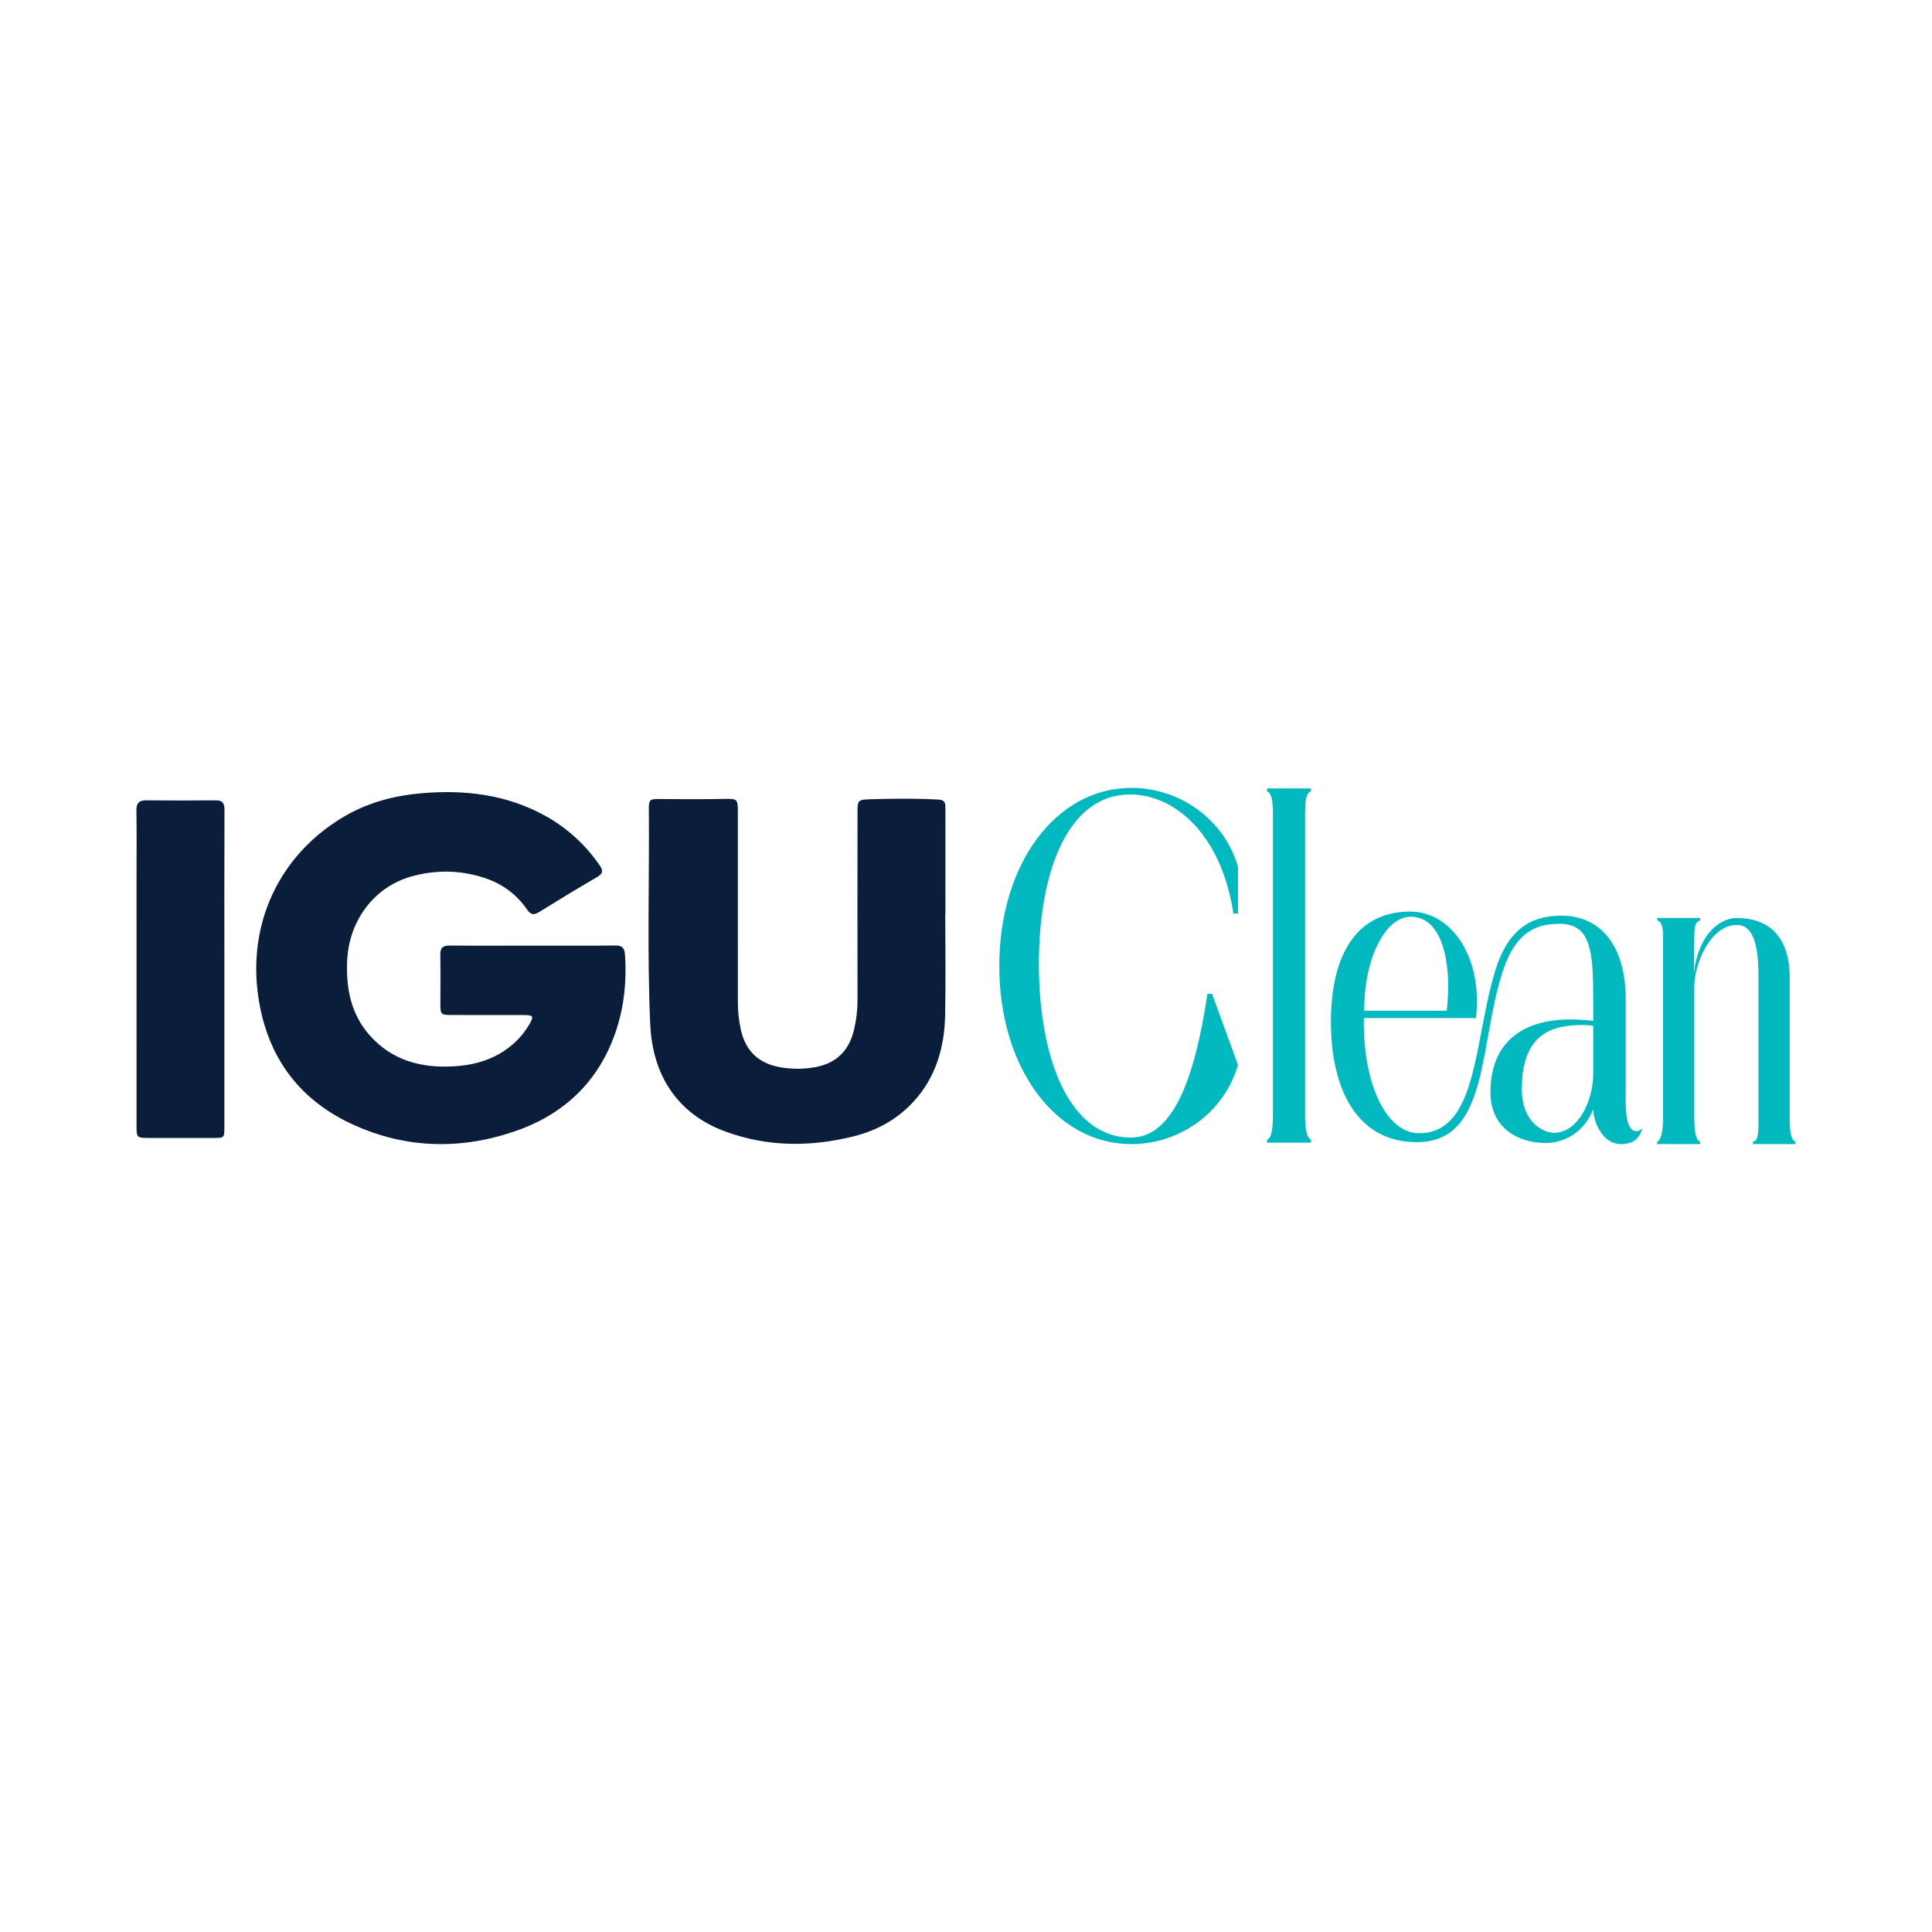
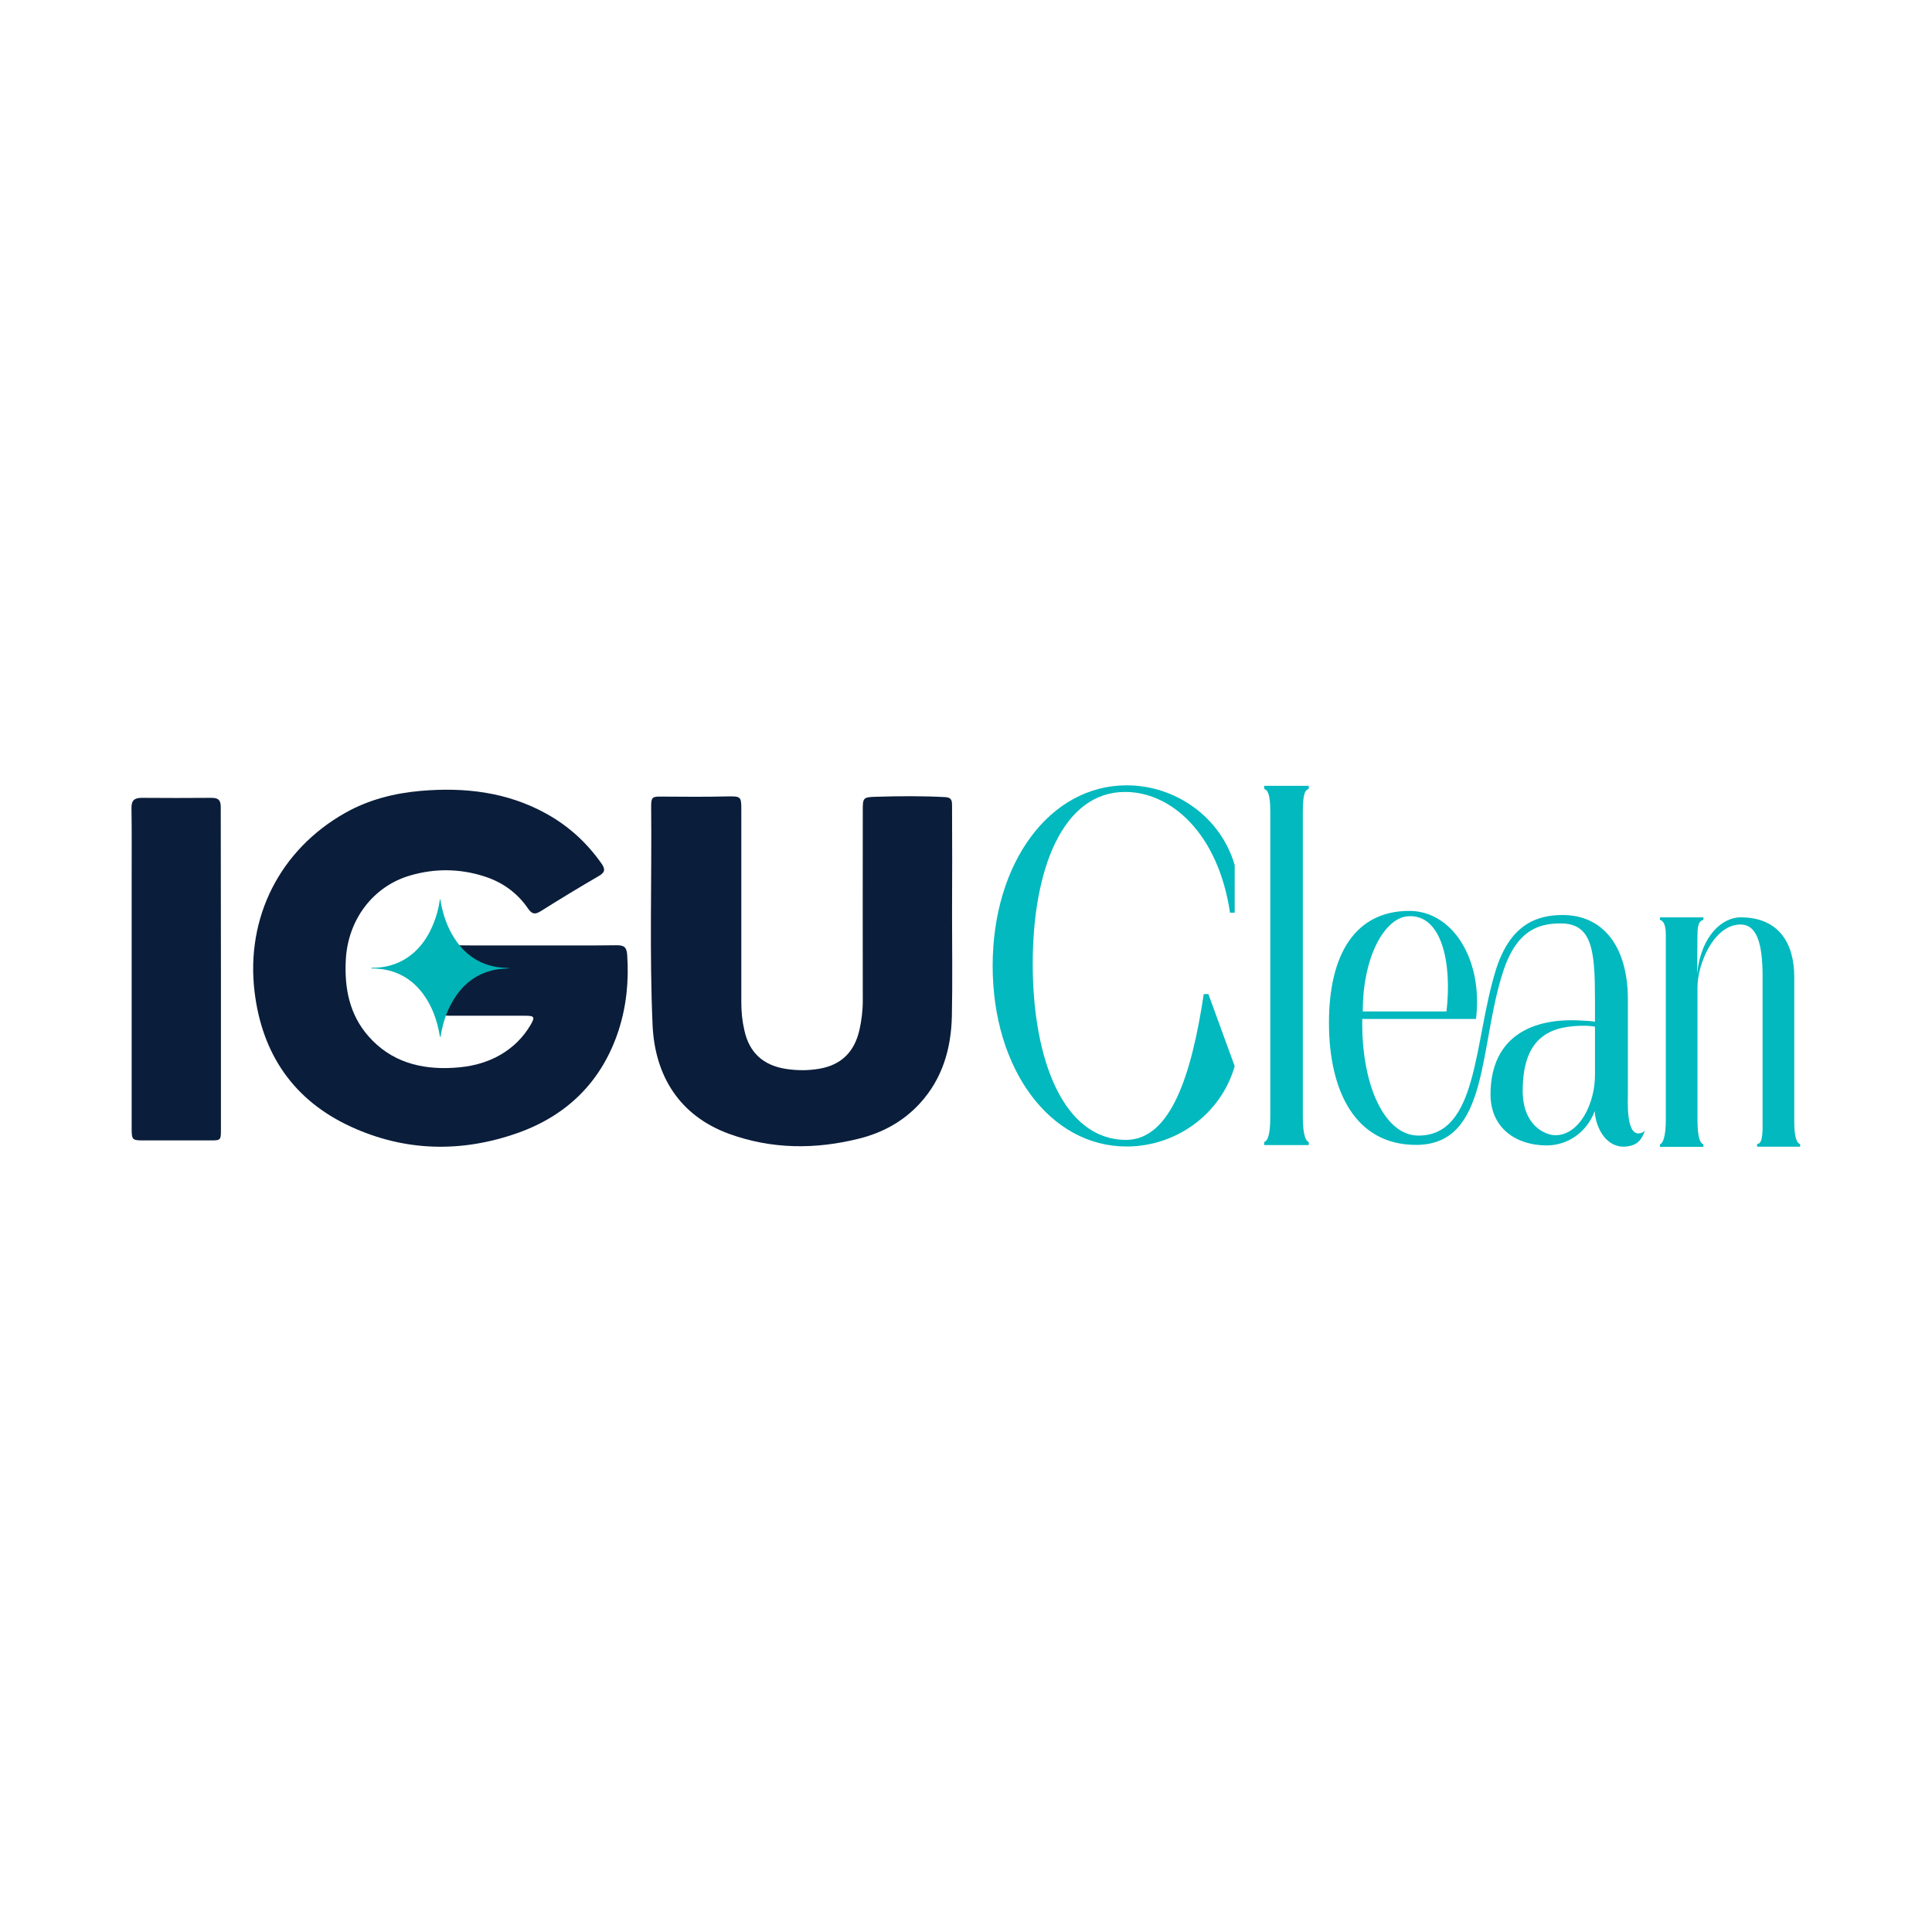
<svg xmlns="http://www.w3.org/2000/svg" version="1.1" id="Camada_1" x="0px" y="0px" viewBox="0 0 1080 1080" style="enable-background:new 0 0 1080 1080;" xml:space="preserve">
  <style type="text/css">
	.st0{fill:#01B9BE;}
	.st1{fill:#0A1D3A;}
+ 	.st2{fill:#00B3B6;}
</style>
  <g>
    <g>
-       <path class="st0" d="M632.45,440.44c27.25,0,51.94,17.77,59.58,44v26.23h-2.55c-6.62-44-32.59-66.56-57.8-66.56    c-34.63,0-50.93,42.87-50.93,94.77c0,52.46,16.8,97.02,51.44,97.02c24.7,0,36.16-36.38,42.78-80.38h2.55l14.51,39.77    c-7.64,26.51-32.34,44.28-59.58,44.28c-42.27,0-73.84-42.59-73.84-99.56C558.61,483.03,590.18,440.44,632.45,440.44z" />
-       <path class="st0" d="M708.28,440.72h24.56v1.69c-1.65,0.57-3.3,1.7-3.3,12.43v168.38c0,10.17,1.65,13.28,3.3,13.84v1.7h-24.56    v-1.7c1.65-0.56,3.3-3.11,3.3-13.84V454.84c0-10.17-1.65-11.87-3.3-12.43V440.72z" />
+       <path class="st0" d="M629.8,439c27.6,0,52.7,18,60.4,44.6v26.6h-2.6c-6.7-44.6-33.1-67.5-58.6-67.5c-35.1,0-51.7,43.5-51.7,96.1    c0,53.2,17,98.4,52.2,98.4c25.1,0,36.7-36.9,43.4-81.5h2.6l14.7,40.3c-7.7,26.9-32.8,44.9-60.4,44.9c-42.9,0-74.9-43.2-74.9-101    C554.9,482.2,586.9,439,629.8,439z" />
+       <path class="st0" d="M706.7,439.3h24.9v1.7c-1.7,0.6-3.3,1.7-3.3,12.6v170.8c0,10.3,1.7,13.5,3.3,14v1.7h-24.9v-1.7    c1.7-0.6,3.4-3.2,3.4-14V453.6c0-10.3-1.7-12-3.4-12.6V439.3z" />
      <g>
-         <path class="st0" d="M883.11,570.03c3.13,0.23,5.85,0.23,7.52,0.68v-11.86c0-26.92-1.25-42.43-18.8-42.43     c-11.07,0-24.02,2.74-31.75,26.46c-13.58,41.29-7.52,95.59-48.04,95.59c-33.42,0-48.04-29.43-48.04-67.3     c0-37.87,14.62-61.6,44.28-61.6c23.81,0,40.73,26.69,36.76,59.55h-62.66v2.51c0,35.59,12.95,61.83,30.91,61.83     c33,0,30.49-51.79,42.61-91.03c7.94-25.78,22.98-30.57,36.97-30.57c21.72,0,35.92,16.65,35.92,46.77v50.88     c0,4.79-1.04,22.81,5.85,22.81c1.46,0,2.72-0.68,3.55-1.6c-1.67,5.02-4.18,7.99-9.61,8.67c-2.93,0.46-5.64,0-7.94-1.14     c-6.27-3.19-9.82-11.64-10.03-18.25c-4.6,12.09-15.25,18.94-26.53,18.94c-16.08,0-30.91-8.9-30.91-28.29     C833.19,578.47,856.59,568.43,883.11,570.03z M808.75,565.01c3.13-27.15-2.72-53.84-21.3-52.47     c-12.53,0.91-24.86,21.67-24.86,52.47H808.75z M868.7,633.23c13.37,0,21.93-17.57,21.93-33.08v-26.69     c-1.46-0.23-3.34-0.46-5.64-0.46c-16.71,0-34.26,4.11-34.26,35.82C850.74,628.44,863.69,633.23,868.7,633.23z" />
-         <path class="st0" d="M926.39,513.17h24v1.37c-1.64,0.46-3.28,1.37-3.28,8.21l-0.21,21.45c2.26-21.45,14.16-31.03,24-31.03     c21.34,0,29.54,14.6,29.54,32.85v79.85c0,9.35,1.64,11.86,3.28,12.32v1.37h-23.8v-1.37c1.44-0.46,3.28-0.46,3.08-11.64v-80.99     c0-19.16-3.69-28.52-12.1-28.52c-14.57,0-23.8,21.45-23.8,34.68v73.01c0,10.27,1.64,13,3.28,13.46v1.37h-24v-1.37     c1.64-0.46,3.28-4.33,3.28-13.46V522.75c0-6.16-1.64-7.76-3.28-8.21V513.17z" />
+         <path class="st0" d="M884,570.5c3.2,0.2,5.9,0.2,7.6,0.7v-12c0-27.3-1.3-43-19.1-43c-11.2,0-24.4,2.8-32.2,26.8     c-13.8,41.9-7.6,97-48.7,97c-33.9,0-48.7-29.9-48.7-68.3c0-38.4,14.8-62.5,44.9-62.5c24.2,0,41.3,27.1,37.3,60.4h-63.6v2.5     c0,36.1,13.1,62.7,31.4,62.7c33.5,0,30.9-52.5,43.2-92.3c8.1-26.1,23.3-31,37.5-31c22,0,36.4,16.9,36.4,47.4v51.6     c0,4.9-1.1,23.1,5.9,23.1c1.5,0,2.8-0.7,3.6-1.6c-1.7,5.1-4.2,8.1-9.7,8.8c-3,0.5-5.7,0-8.1-1.2c-6.4-3.2-10-11.8-10.2-18.5     c-4.7,12.3-15.5,19.2-26.9,19.2c-16.3,0-31.4-9-31.4-28.7C833.4,579,857.1,568.8,884,570.5z M808.6,565.4     c3.2-27.5-2.8-54.6-21.6-53.2c-12.7,0.9-25.2,22-25.2,53.2H808.6z M869.4,634.6c13.6,0,22.2-17.8,22.2-33.6v-27.1     c-1.5-0.2-3.4-0.5-5.7-0.5c-16.9,0-34.7,4.2-34.7,36.3C851.2,629.7,864.3,634.6,869.4,634.6z" />
+         <path class="st0" d="M927.9,512.8h24.3v1.4c-1.7,0.5-3.3,1.4-3.3,8.3l-0.2,21.8c2.3-21.8,14.4-31.5,24.3-31.5     c21.6,0,30,14.8,30,33.3v81c0,9.5,1.7,12,3.3,12.5v1.4h-24.1v-1.4c1.5-0.5,3.3-0.5,3.1-11.8v-82.1c0-19.4-3.7-28.9-12.3-28.9     c-14.8,0-24.1,21.8-24.1,35.2v74c0,10.4,1.7,13.2,3.3,13.7v1.4h-24.3v-1.4c1.7-0.5,3.3-4.4,3.3-13.7V522.5c0-6.2-1.7-7.9-3.3-8.3     V512.8z" />
      </g>
    </g>
    <g>
-       <path class="st1" d="M297.92,528.61c15.29,0,30.58,0.1,45.87-0.07c4-0.05,5.33,1.18,5.6,5.31c0.96,14.29-0.41,28.29-4.86,41.86    c-9.14,27.84-28.17,46.54-55.4,56.22c-30.84,10.96-62.01,10.35-91.88-3.32c-31.61-14.47-49.14-40.01-53.26-74.48    c-4.89-40.97,14.1-78.35,49.95-98.57c12.89-7.27,27.04-10.88,41.69-12.13c24.07-2.07,47.39,0.63,68.97,12.51    c12.35,6.8,22.47,16.08,30.55,27.65c2.1,3,2.01,4.72-1.38,6.7c-10.87,6.32-21.61,12.85-32.29,19.49c-3.05,1.9-4.77,1.68-6.91-1.43    c-6.02-8.76-14.34-14.65-24.48-17.84c-13.44-4.22-27.01-4.33-40.51-0.44c-20.4,5.88-34.38,24.4-35.49,46.65    c-0.77,15.48,1.95,30.01,12.54,41.99c12.45,14.08,28.77,18.42,46.86,17.39c9.2-0.52,18.06-2.52,26.17-7.3    c6.82-4.02,12.24-9.34,16.22-16.13c2.67-4.57,2.26-5.24-2.91-5.25c-13.57-0.02-27.15,0-40.72-0.02c-5.73-0.01-6.07-0.35-6.08-6.07    c-0.02-9.14,0.18-18.29-0.04-27.43c-0.1-4.17,1.46-5.4,5.51-5.35C267.05,528.73,282.48,528.62,297.92,528.61z" />
-       <path class="st1" d="M528.41,511.05c0,18.86,0.31,37.73-0.09,56.58c-0.38,17.88-5.11,34.45-17.51,48.04    c-9.14,10.01-20.6,16.3-33.6,19.54c-24.09,6.02-48.15,5.96-71.65-2.65c-27.18-9.95-40.82-31.81-42.07-59.89    c-1.81-40.26-0.44-80.56-0.78-120.84c-0.04-4.77,0.8-5.22,5.55-5.17c12.26,0.12,24.53,0.17,36.79-0.07    c6.88-0.13,7.41,0.06,7.41,6.84c0.01,35.58,0.04,71.15,0.01,106.73c-0.01,5.17,0.53,10.25,1.63,15.3    c2.69,12.34,10.33,19.3,22.74,21.25c6.27,0.99,12.49,0.98,18.75-0.14c12.08-2.16,19.16-9.4,21.88-21.2    c1.23-5.31,1.88-10.66,1.88-16.13c-0.05-34.86-0.02-69.73,0-104.59c0-7.31,0.03-7.66,7.38-7.87c12.7-0.37,25.41-0.52,38.12,0.21    c3.63,0.21,3.64,2.33,3.64,4.91c-0.02,19.72-0.01,39.44-0.01,59.15C528.45,511.05,528.43,511.05,528.41,511.05z" />
-       <path class="st1" d="M125.43,542.02c0,29.28,0,58.56,0,87.83c0,6.27-0.02,6.28-6.09,6.28c-11.85,0-23.71,0-35.56-0.01    c-7.41,0-7.45-0.01-7.45-7.29c-0.01-45.85-0.01-91.69-0.01-137.54c0-12.71,0.14-25.42-0.06-38.13c-0.07-4.3,1.52-5.83,5.73-5.78    c12.84,0.15,25.69,0.14,38.53,0.01c4.05-0.04,4.99,1.78,4.97,5.5C125.38,482.6,125.43,512.31,125.43,542.02z" />
+       <path class="st1" d="M298.4,528.5c15.5,0,31,0.1,46.5-0.1c4.1,0,5.4,1.2,5.7,5.4c1,14.5-0.4,28.7-4.9,42.5    c-9.3,28.2-28.6,47.2-56.2,57c-31.3,11.1-62.9,10.5-93.2-3.4c-32.1-14.7-49.8-40.6-54-75.5c-5-41.6,14.3-79.5,50.7-100    c13.1-7.4,27.4-11,42.3-12.3c24.4-2.1,48.1,0.6,70,12.7c12.5,6.9,22.8,16.3,31,28c2.1,3,2,4.8-1.4,6.8c-11,6.4-21.9,13-32.7,19.8    c-3.1,1.9-4.8,1.7-7-1.5c-6.1-8.9-14.5-14.9-24.8-18.1c-13.6-4.3-27.4-4.4-41.1-0.4c-20.7,6-34.9,24.7-36,47.3    c-0.8,15.7,2,30.4,12.7,42.6c12.6,14.3,29.2,18.7,47.5,17.6c9.3-0.5,18.3-2.6,26.5-7.4c6.9-4.1,12.4-9.5,16.5-16.4    c2.7-4.6,2.3-5.3-3-5.3c-13.8,0-27.5,0-41.3,0c-5.8,0-6.2-0.4-6.2-6.2c0-9.3,0.2-18.6,0-27.8c-0.1-4.2,1.5-5.5,5.6-5.4    C267.1,528.6,282.8,528.5,298.4,528.5z" />
+       <path class="st1" d="M532.2,510.6c0,19.1,0.3,38.3-0.1,57.4c-0.4,18.1-5.2,34.9-17.8,48.7c-9.3,10.2-20.9,16.5-34.1,19.8    c-24.4,6.1-48.8,6-72.7-2.7c-27.6-10.1-41.4-32.3-42.7-60.7c-1.8-40.8-0.4-81.7-0.8-122.6c0-4.8,0.8-5.3,5.6-5.2    c12.4,0.1,24.9,0.2,37.3-0.1c7-0.1,7.5,0.1,7.5,6.9c0,36.1,0,72.2,0,108.3c0,5.2,0.5,10.4,1.7,15.5c2.7,12.5,10.5,19.6,23.1,21.6    c6.4,1,12.7,1,19-0.1c12.3-2.2,19.4-9.5,22.2-21.5c1.2-5.4,1.9-10.8,1.9-16.4c-0.1-35.4,0-70.7,0-106.1c0-7.4,0-7.8,7.5-8    c12.9-0.4,25.8-0.5,38.7,0.2c3.7,0.2,3.7,2.4,3.7,5C532.3,470.6,532.3,490.6,532.2,510.6C532.3,510.6,532.2,510.6,532.2,510.6z" />
+       <path class="st1" d="M123.5,542c0,29.7,0,59.4,0,89.1c0,6.4,0,6.4-6.2,6.4c-12,0-24,0-36.1,0c-7.5,0-7.6,0-7.6-7.4    c0-46.5,0-93,0-139.5c0-12.9,0.1-25.8-0.1-38.7c-0.1-4.4,1.5-5.9,5.8-5.9c13,0.1,26.1,0.1,39.1,0c4.1,0,5.1,1.8,5,5.6    C123.4,481.8,123.5,511.9,123.5,542z" />
+       <path class="st2" d="M284.8,541.3c-1,0.1-1.8,0.1-2.7,0.2c-4.8,0.2-9.4,1.3-13.8,3.4c-5.4,2.7-9.8,6.6-13.2,11.6    c-4.7,6.7-7.4,14.3-8.7,22.3c0,0.3,0,0.8-0.3,0.8c-0.3,0-0.2-0.5-0.3-0.8c-1.4-8.2-4.1-16-9-22.8c-5.2-7.2-12-11.9-20.7-13.8    c-2.5-0.5-5.1-0.8-7.7-0.8c-0.1,0-0.2,0-0.3,0c-0.2,0-0.5,0.1-0.5-0.2c0-0.3,0.3-0.2,0.5-0.2c9,0,17-2.8,23.7-8.9    c4.9-4.5,8.3-10.1,10.7-16.3c1.6-4,2.7-8.1,3.3-12.4c0,0,0-0.1,0-0.1c0.1-0.2,0-0.5,0.2-0.5c0.3,0,0.2,0.3,0.3,0.5    c0.1,1,0.3,2.1,0.5,3.1c1.6,7.4,4.3,14.3,8.8,20.4c5.6,7.6,13,12.3,22.4,13.8c1.9,0.3,3.9,0.4,5.8,0.5c0.2,0,0.3,0,0.5,0    C284.5,541.1,284.5,541.1,284.8,541.3z" />
    </g>
  </g>
</svg>
